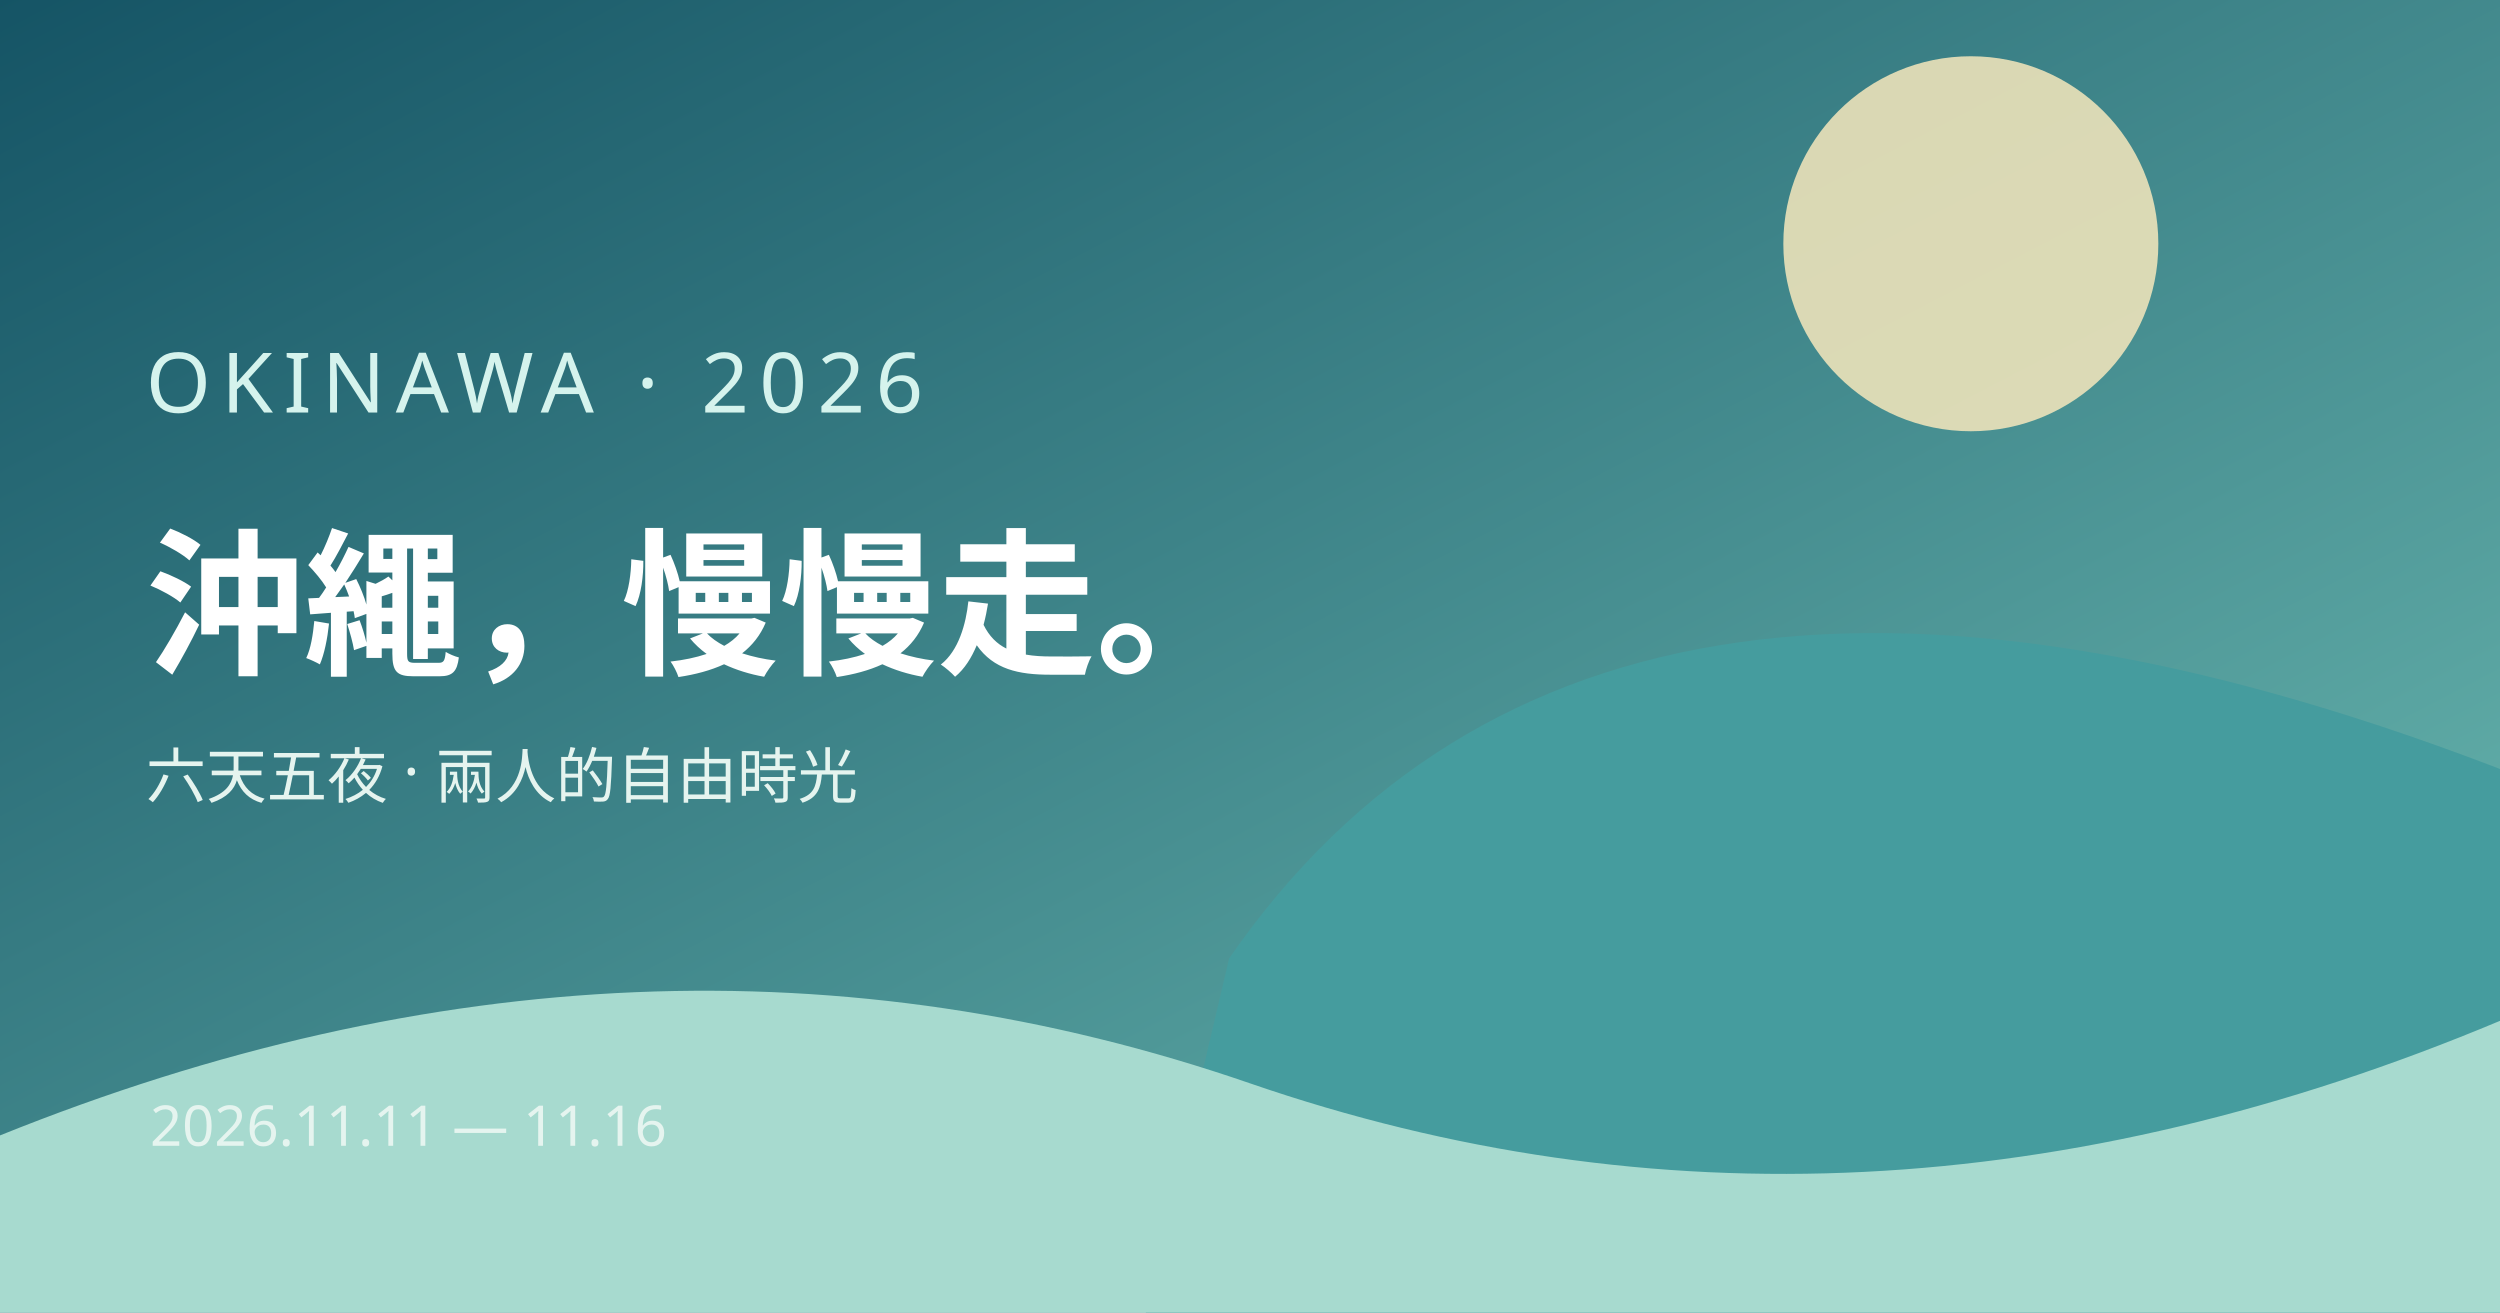
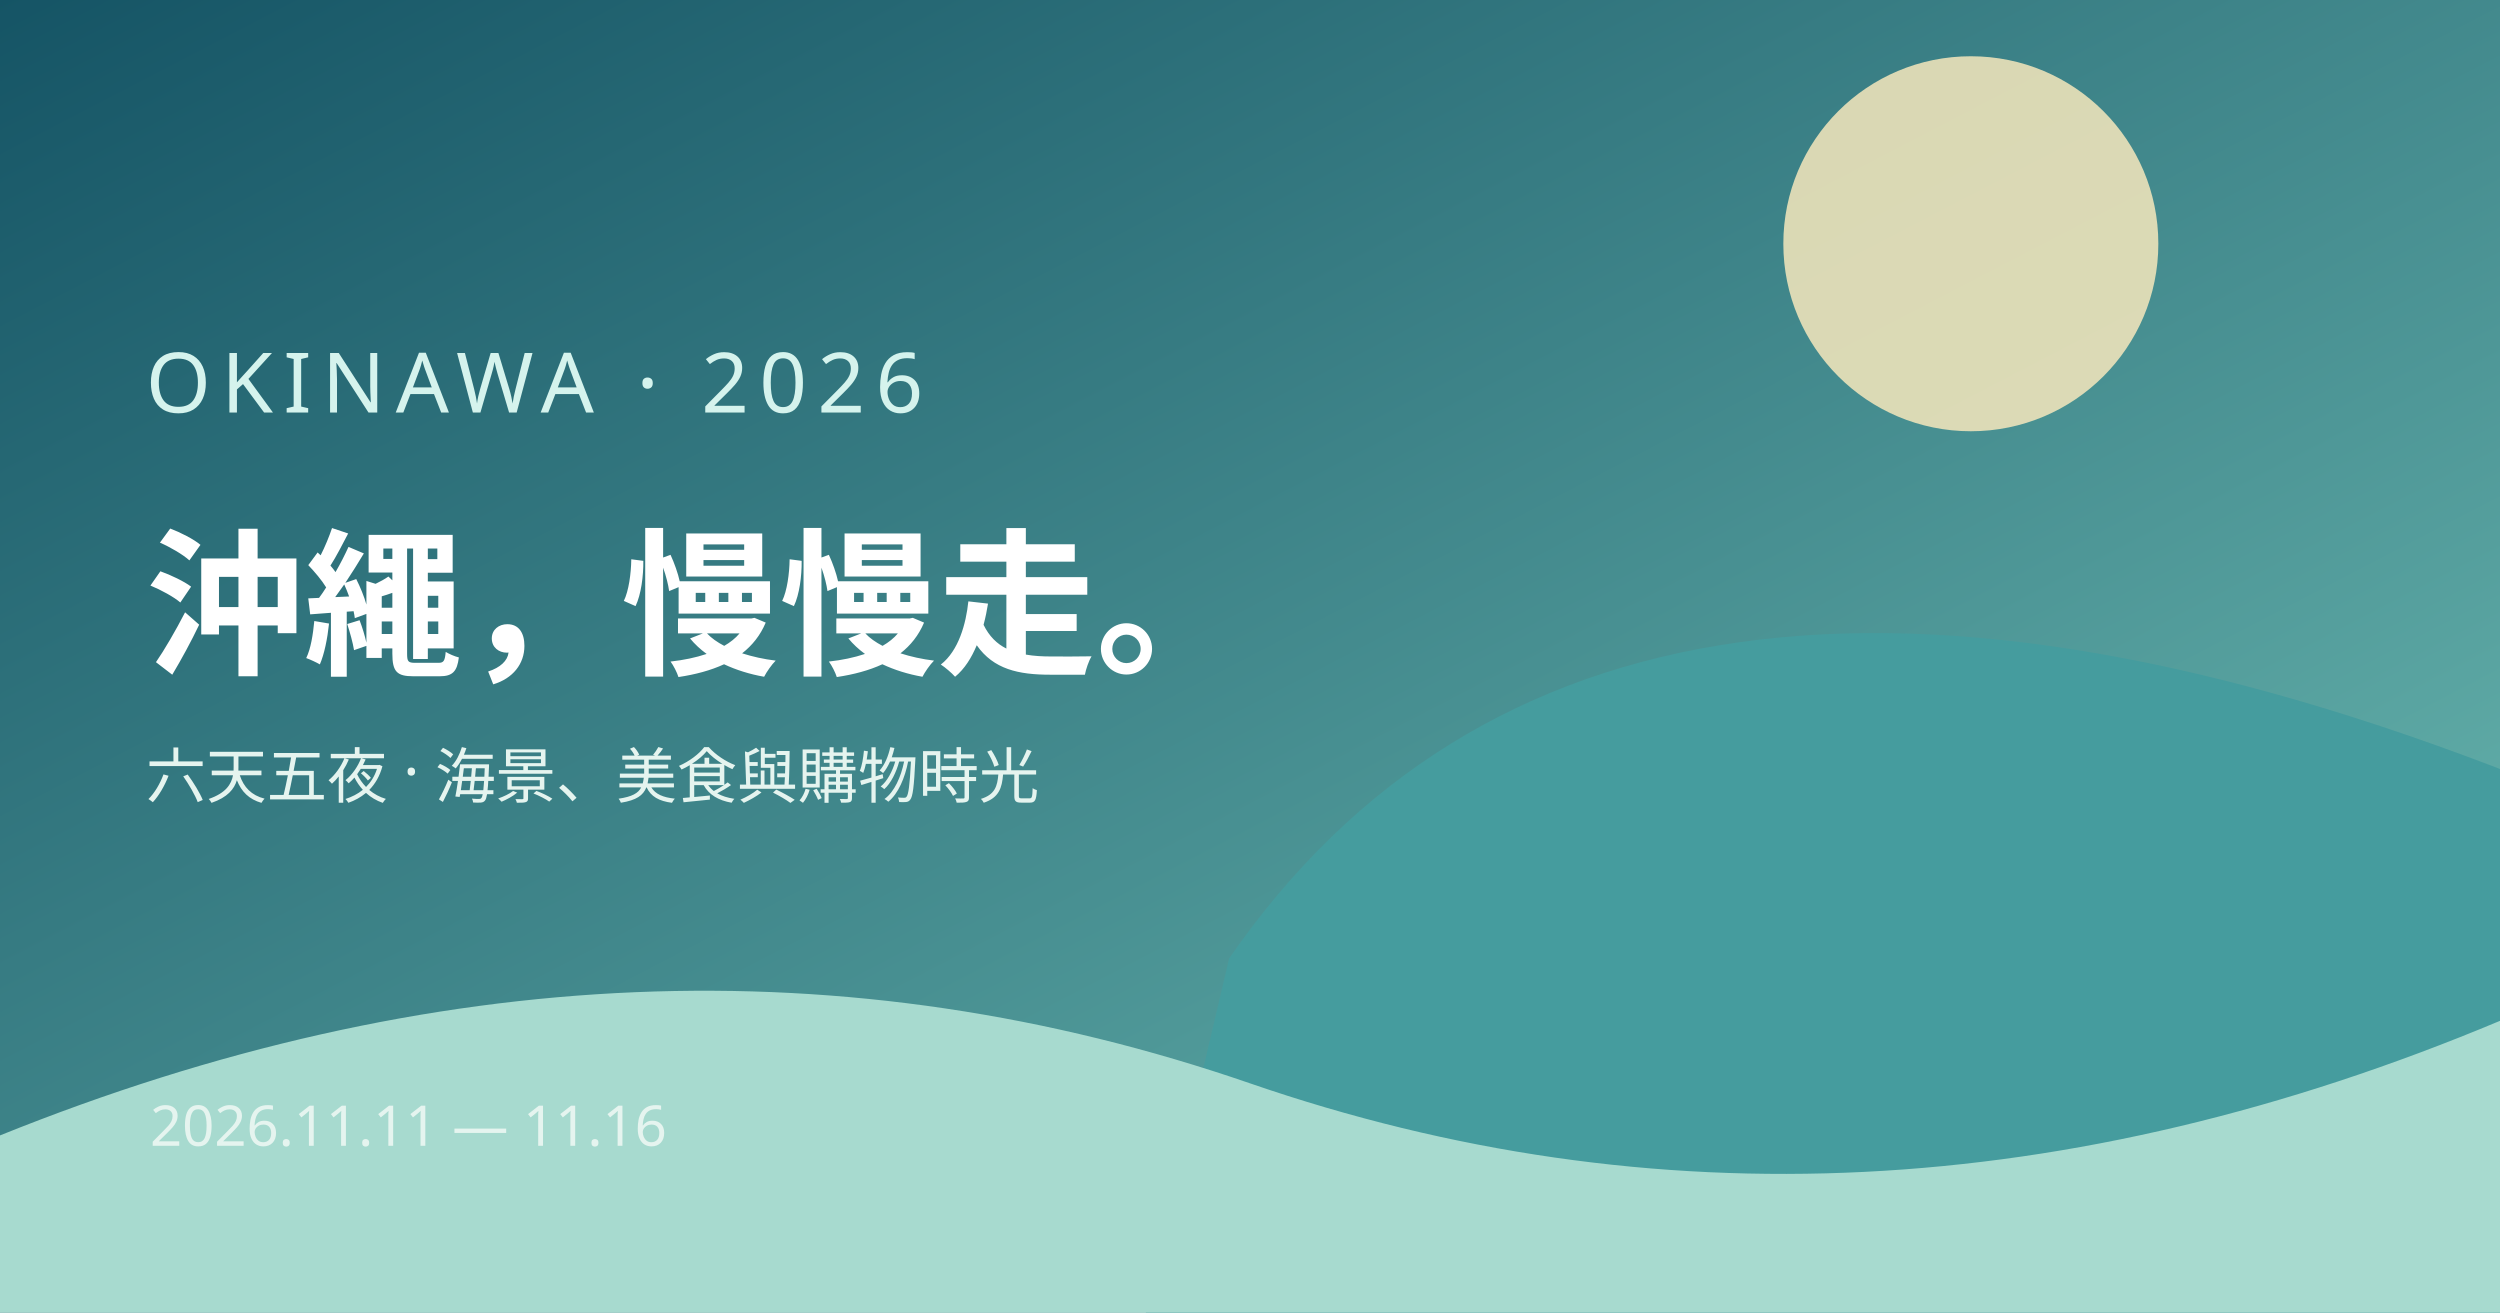
<svg xmlns="http://www.w3.org/2000/svg" width="1200" height="630" viewBox="0 0 1200 630">
  <defs>
    <linearGradient id="g" x2="1" y2="1">
      <stop stop-color="#155465" />
      <stop offset="1" stop-color="#70bfb5" />
    </linearGradient>
  </defs>
  <rect width="1200" height="630" fill="url(#g)" />
  <circle cx="946" cy="117" r="90" fill="#f6e8bc" opacity=".85" />
  <path d="M590 460Q770 200 1210 373V630H550Z" fill="#459c9e" />
  <path d="M0 545Q310 420 600 520T1200 490V630H0Z" fill="#a7dacf" />
  <text x="70" y="198" font-family="sans-serif" font-size="40" letter-spacing="5" fill="#d5f3ed">OKINAWA · 2026</text>
  <text x="70" y="318" font-family="sans-serif" font-size="76" font-weight="700" fill="#fff">沖繩，慢慢走。</text>
-   <text x="70" y="383" font-family="sans-serif" font-size="29" fill="#e5f4ef">六天五夜 · 兩人的自由時光</text>
+   <text x="70" y="383" font-family="sans-serif" font-size="29" fill="#e5f4ef">六天五夜 · 海景、美食與購物時光</text>
  <text x="72" y="550" font-family="sans-serif" font-size="27" fill="#e5f4ef">2026.11.11 — 11.16</text>
</svg>
